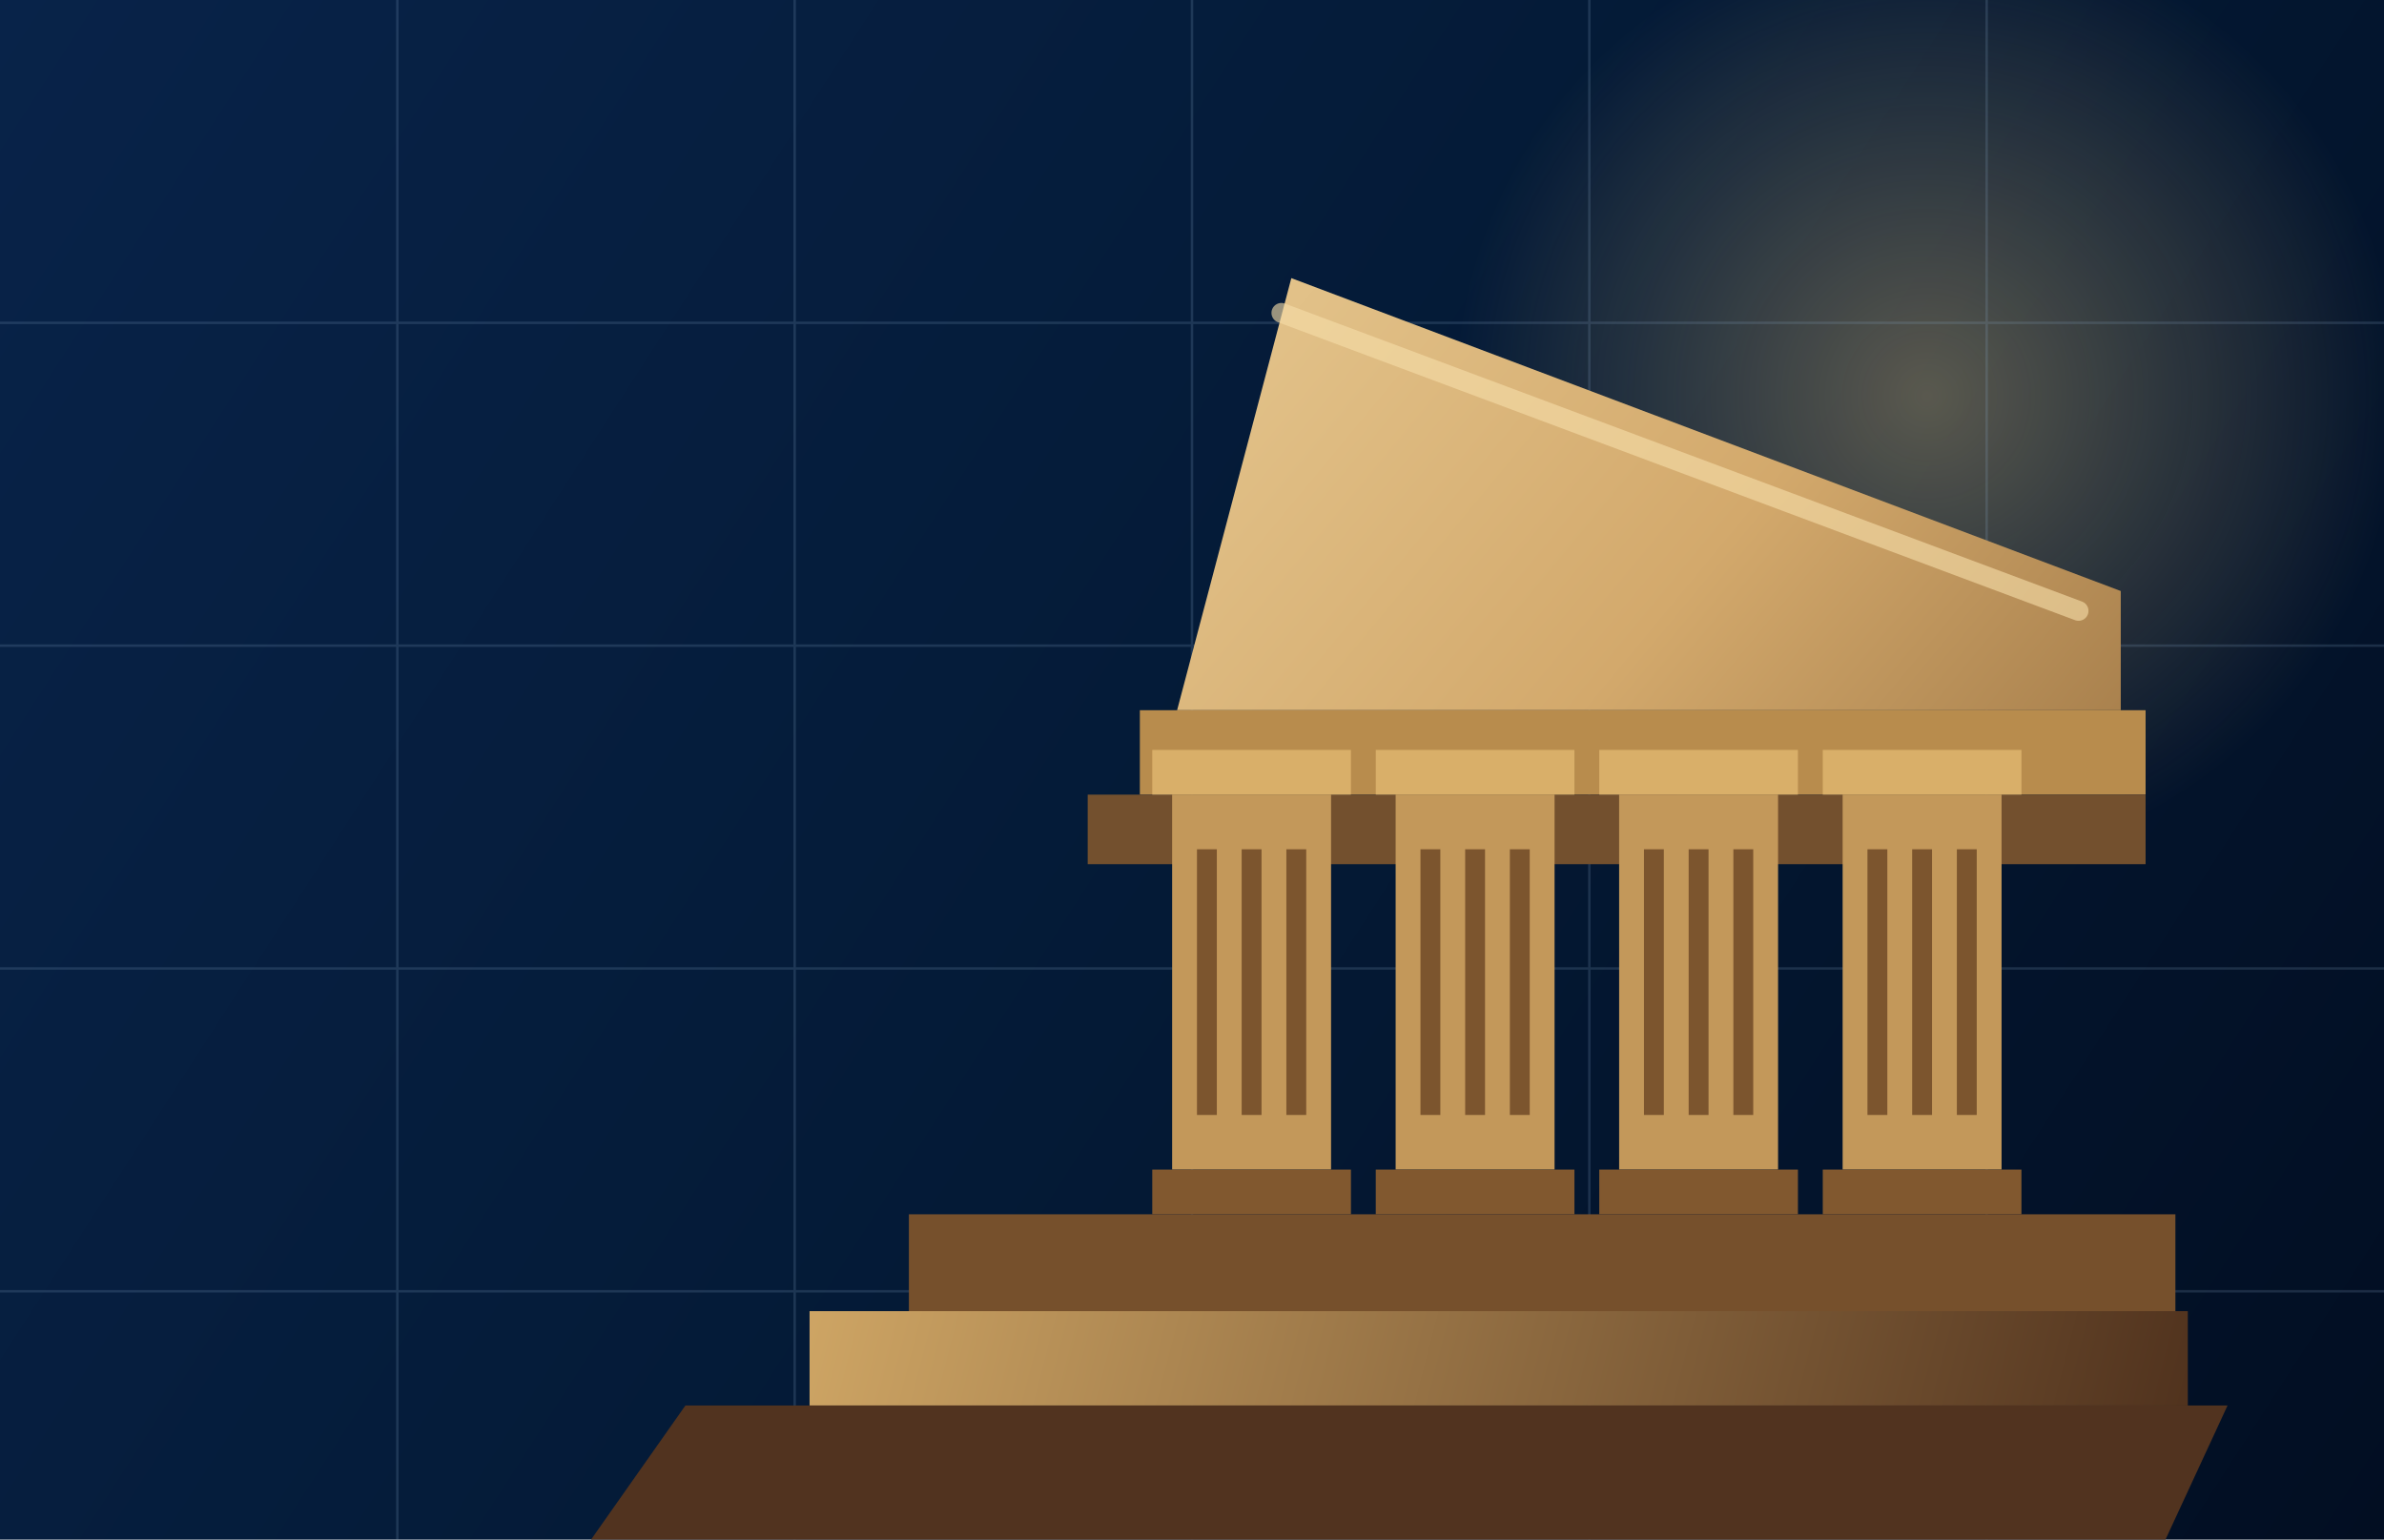
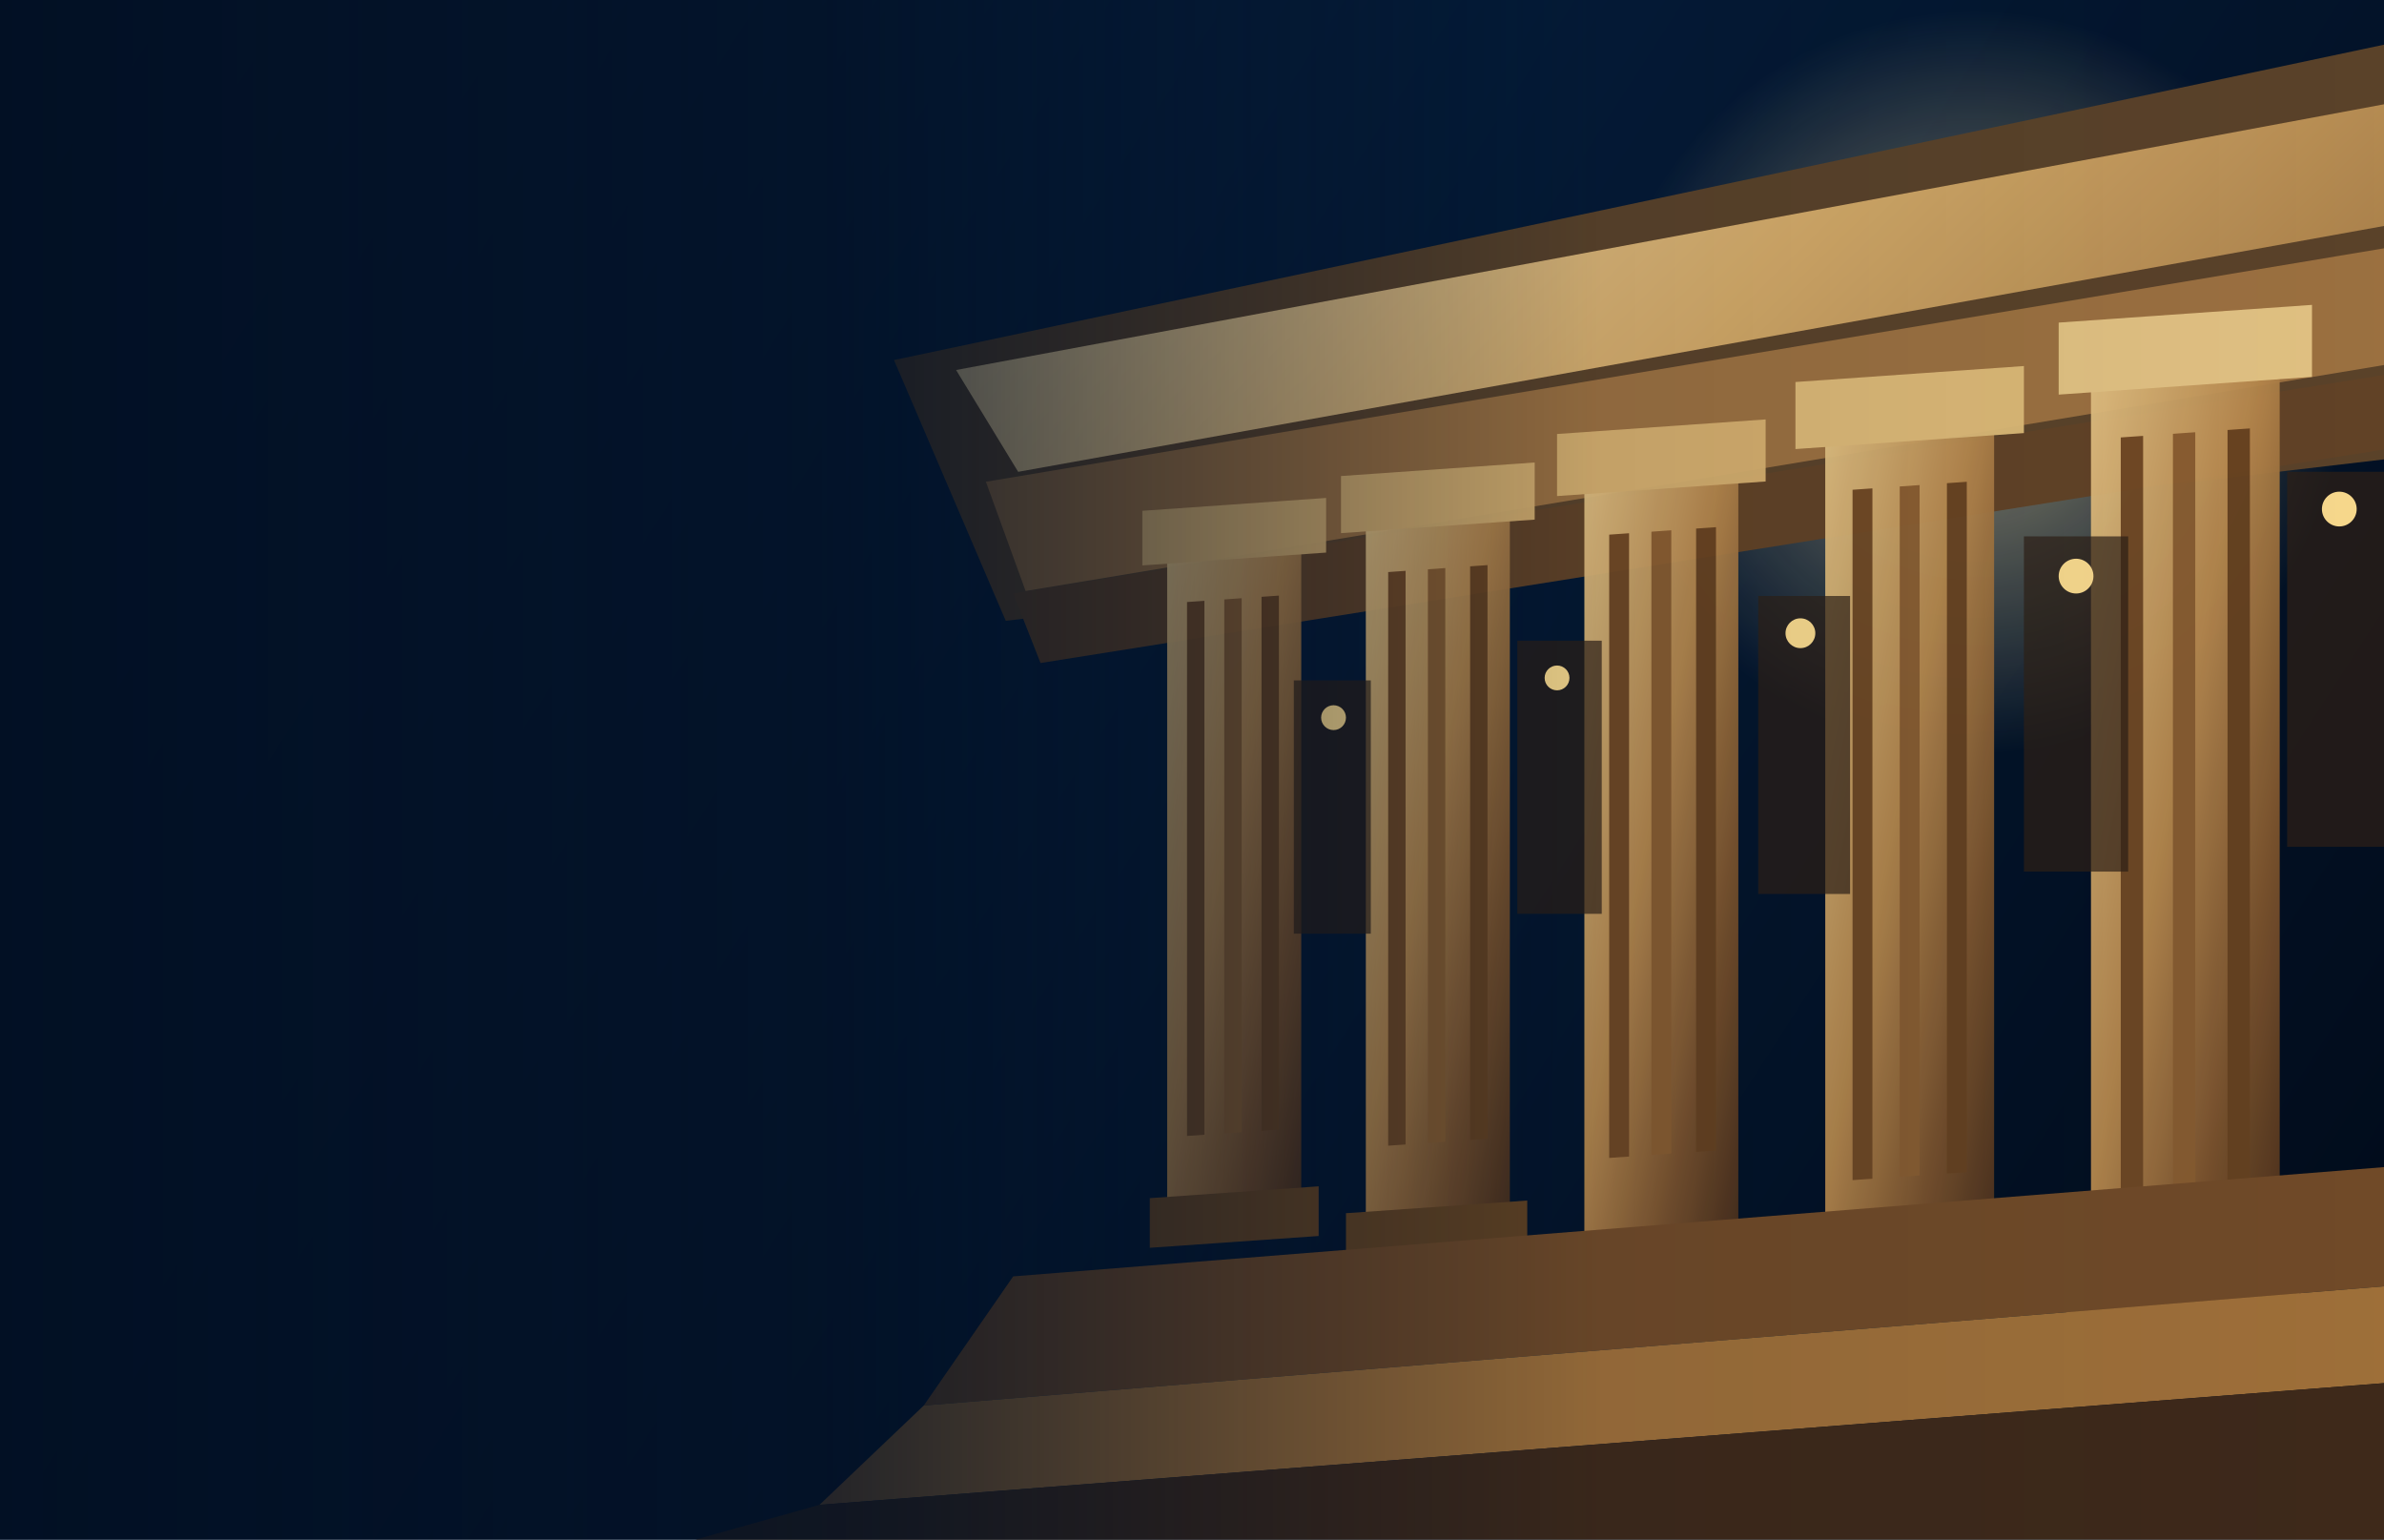
<svg xmlns="http://www.w3.org/2000/svg" width="960" height="620" viewBox="0 0 960 620" fill="none">
  <defs>
-     <linearGradient id="bg" x1="0" y1="0" x2="960" y2="620" gradientUnits="userSpaceOnUse">
-       <stop stop-color="#082349" />
-       <stop offset="0.52" stop-color="#041A36" />
-       <stop offset="1" stop-color="#020E22" />
+     <linearGradient id="sky" x1="0" y1="0" x2="960" y2="620" gradientUnits="userSpaceOnUse">
+       <stop stop-color="#09284F" />
+       <stop offset="0.45" stop-color="#041B38" />
+       <stop offset="1" stop-color="#010A18" />
    </linearGradient>
-     <linearGradient id="stone" x1="300" y1="95" x2="885" y2="580" gradientUnits="userSpaceOnUse">
-       <stop stop-color="#F0D8A3" />
-       <stop offset="0.5" stop-color="#D3A96C" />
-       <stop offset="1" stop-color="#765028" />
+     <linearGradient id="stone" x1="420" y1="70" x2="930" y2="590" gradientUnits="userSpaceOnUse">
+       <stop stop-color="#F0D6A0" />
+       <stop offset="0.32" stop-color="#D3A967" />
+       <stop offset="0.72" stop-color="#8C6335" />
+       <stop offset="1" stop-color="#49301B" />
    </linearGradient>
-     <linearGradient id="base" x1="290" y1="450" x2="870" y2="600" gradientUnits="userSpaceOnUse">
-       <stop stop-color="#DAB06B" />
-       <stop offset="1" stop-color="#51331E" />
+     <linearGradient id="column" x1="0" y1="0" x2="1" y2="1">
+       <stop stop-color="#E4C383" />
+       <stop offset="0.45" stop-color="#B8894D" />
+       <stop offset="0.75" stop-color="#7D542D" />
+       <stop offset="1" stop-color="#4C301C" />
    </linearGradient>
-     <radialGradient id="glow" cx="0" cy="0" r="1" gradientTransform="translate(775 160) rotate(90) scale(190)" gradientUnits="userSpaceOnUse">
-       <stop stop-color="#E6C47E" stop-opacity="0.38" />
-       <stop offset="1" stop-color="#E6C47E" stop-opacity="0" />
+     <radialGradient id="lamp" cx="0" cy="0" r="1" gradientTransform="translate(795 154) rotate(90) scale(150)" gradientUnits="userSpaceOnUse">
+       <stop stop-color="#FFE7A9" stop-opacity="0.55" />
+       <stop offset="1" stop-color="#FFE7A9" stop-opacity="0" />
    </radialGradient>
+     <linearGradient id="fade" x1="0" y1="0" x2="1" y2="0">
+       <stop stop-color="#021024" />
+       <stop offset="0.35" stop-color="#021024" stop-opacity="0.78" />
+       <stop offset="0.67" stop-color="#021024" stop-opacity="0.08" />
+       <stop offset="1" stop-color="#021024" stop-opacity="0" />
+     </linearGradient>
  </defs>
-   <rect width="960" height="620" fill="url(#bg)" />
-   <rect width="960" height="620" fill="url(#glow)" />
-   <g opacity="0.18" stroke="#8FB1D1">
-     <path d="M0 130H960" />
-     <path d="M0 260H960" />
-     <path d="M0 390H960" />
-     <path d="M0 520H960" />
-     <path d="M160 0V620" />
-     <path d="M320 0V620" />
-     <path d="M480 0V620" />
-     <path d="M640 0V620" />
-     <path d="M800 0V620" />
-   </g>
-   <path d="M520 112L854 238V286H474L520 112Z" fill="url(#stone)" />
-   <path d="M516 126L837 246" stroke="#F6DDA8" stroke-width="8" stroke-linecap="round" opacity="0.62" />
-   <rect x="459" y="286" width="405" height="34" fill="#B88C4D" />
-   <rect x="438" y="320" width="426" height="28" fill="#73502E" />
-   <g>
-     <g transform="translate(472 0)">
-       <rect y="320" width="64" height="151" fill="#C3985A" />
-       <rect x="10" y="342" width="8" height="107" fill="#7C552E" />
-       <rect x="28" y="342" width="8" height="107" fill="#7C552E" />
-       <rect x="46" y="342" width="8" height="107" fill="#7C552E" />
-       <rect x="-8" y="302" width="80" height="18" fill="#D9AF69" />
-       <rect x="-8" y="471" width="80" height="18" fill="#81582F" />
+   <rect width="960" height="620" fill="url(#sky)" />
+   <circle cx="795" cy="154" r="150" fill="url(#lamp)" />
+   <path d="M360 145L960 18V185L405 250L360 145Z" fill="#5A4229" />
+   <path d="M385 149L960 42V91L410 190L385 149Z" fill="url(#stone)" />
+   <path d="M397 194L960 100V147L413 238L397 194Z" fill="#9B7040" />
+   <path d="M408 239L960 151V181L419 267L408 239Z" fill="#614226" />
+   <g opacity="0.95">
+     <g transform="translate(470 0) skewY(-4)">
+       <rect x="0" y="218" width="54" height="266" fill="url(#column)" />
+       <rect x="8" y="243" width="7" height="215" fill="#714924" />
+       <rect x="23" y="243" width="7" height="215" fill="#8C5E30" />
+       <rect x="38" y="243" width="7" height="215" fill="#69431F" />
+       <rect x="-10" y="205" width="74" height="22" fill="#D8B16F" />
+       <rect x="-7" y="482" width="68" height="20" fill="#684522" />
    </g>
-     <g transform="translate(562 0)">
-       <rect y="320" width="64" height="151" fill="#C3985A" />
-       <rect x="10" y="342" width="8" height="107" fill="#7C552E" />
-       <rect x="28" y="342" width="8" height="107" fill="#7C552E" />
-       <rect x="46" y="342" width="8" height="107" fill="#7C552E" />
-       <rect x="-8" y="302" width="80" height="18" fill="#D9AF69" />
-       <rect x="-8" y="471" width="80" height="18" fill="#81582F" />
+     <g transform="translate(550 0) skewY(-4)">
+       <rect x="0" y="204" width="58" height="286" fill="url(#column)" />
+       <rect x="9" y="231" width="7" height="231" fill="#714924" />
+       <rect x="25" y="231" width="7" height="231" fill="#8C5E30" />
+       <rect x="42" y="231" width="7" height="231" fill="#69431F" />
+       <rect x="-10" y="191" width="78" height="23" fill="#D8B16F" />
+       <rect x="-8" y="488" width="73" height="21" fill="#684522" />
    </g>
-     <g transform="translate(652 0)">
-       <rect y="320" width="64" height="151" fill="#C3985A" />
-       <rect x="10" y="342" width="8" height="107" fill="#7C552E" />
-       <rect x="28" y="342" width="8" height="107" fill="#7C552E" />
-       <rect x="46" y="342" width="8" height="107" fill="#7C552E" />
-       <rect x="-8" y="302" width="80" height="18" fill="#D9AF69" />
-       <rect x="-8" y="471" width="80" height="18" fill="#81582F" />
+     <g transform="translate(638 0) skewY(-4)">
+       <rect x="0" y="188" width="62" height="311" fill="url(#column)" />
+       <rect x="10" y="216" width="8" height="251" fill="#714924" />
+       <rect x="27" y="216" width="8" height="251" fill="#8C5E30" />
+       <rect x="45" y="216" width="8" height="251" fill="#69431F" />
+       <rect x="-11" y="174" width="84" height="25" fill="#D8B16F" />
+       <rect x="-8" y="496" width="78" height="22" fill="#684522" />
    </g>
-     <g transform="translate(742 0)">
-       <rect y="320" width="64" height="151" fill="#C3985A" />
-       <rect x="10" y="342" width="8" height="107" fill="#7C552E" />
-       <rect x="28" y="342" width="8" height="107" fill="#7C552E" />
-       <rect x="46" y="342" width="8" height="107" fill="#7C552E" />
-       <rect x="-8" y="302" width="80" height="18" fill="#D9AF69" />
-       <rect x="-8" y="471" width="80" height="18" fill="#81582F" />
+     <g transform="translate(735 0) skewY(-4)">
+       <rect x="0" y="168" width="68" height="341" fill="url(#column)" />
+       <rect x="11" y="198" width="8" height="278" fill="#714924" />
+       <rect x="30" y="198" width="8" height="278" fill="#8C5E30" />
+       <rect x="49" y="198" width="8" height="278" fill="#69431F" />
+       <rect x="-12" y="153" width="92" height="27" fill="#E0BC79" />
+       <rect x="-9" y="505" width="85" height="24" fill="#684522" />
+     </g>
+     <g transform="translate(842 0) skewY(-4)">
+       <rect x="0" y="145" width="76" height="374" fill="url(#column)" />
+       <rect x="12" y="177" width="9" height="307" fill="#714924" />
+       <rect x="33" y="177" width="9" height="307" fill="#8C5E30" />
+       <rect x="55" y="177" width="9" height="307" fill="#69431F" />
+       <rect x="-13" y="129" width="102" height="29" fill="#E5C585" />
+       <rect x="-10" y="515" width="94" height="25" fill="#684522" />
    </g>
  </g>
-   <rect x="366" y="489" width="510" height="39" fill="#76502C" />
-   <rect x="326" y="528" width="555" height="38" fill="url(#base)" />
-   <path d="M276 566H897L872 620H238L276 566Z" fill="#51331F" />
+   <g fill="#2E2015" opacity="0.7">
+     <rect x="521" y="274" width="31" height="102" />
+     <rect x="611" y="258" width="34" height="110" />
+     <rect x="708" y="240" width="37" height="120" />
+     <rect x="815" y="216" width="42" height="135" />
+     <rect x="921" y="190" width="39" height="151" />
+   </g>
+   <g fill="#F7D88C">
+     <circle cx="537" cy="289" r="5" />
+     <circle cx="627" cy="273" r="5" />
+     <circle cx="725" cy="255" r="6" />
+     <circle cx="836" cy="232" r="7" />
+     <circle cx="942" cy="205" r="7" />
+   </g>
+   <path d="M408 514L960 470V518L372 566L408 514Z" fill="#704A28" />
+   <path d="M372 566L960 518V557L330 606L372 566Z" fill="#9E6F39" />
+   <path d="M330 606L960 557V620H280L330 606Z" fill="#3E291A" />
+   <path d="M0 0H960V620H0Z" fill="url(#fade)" />
</svg>
